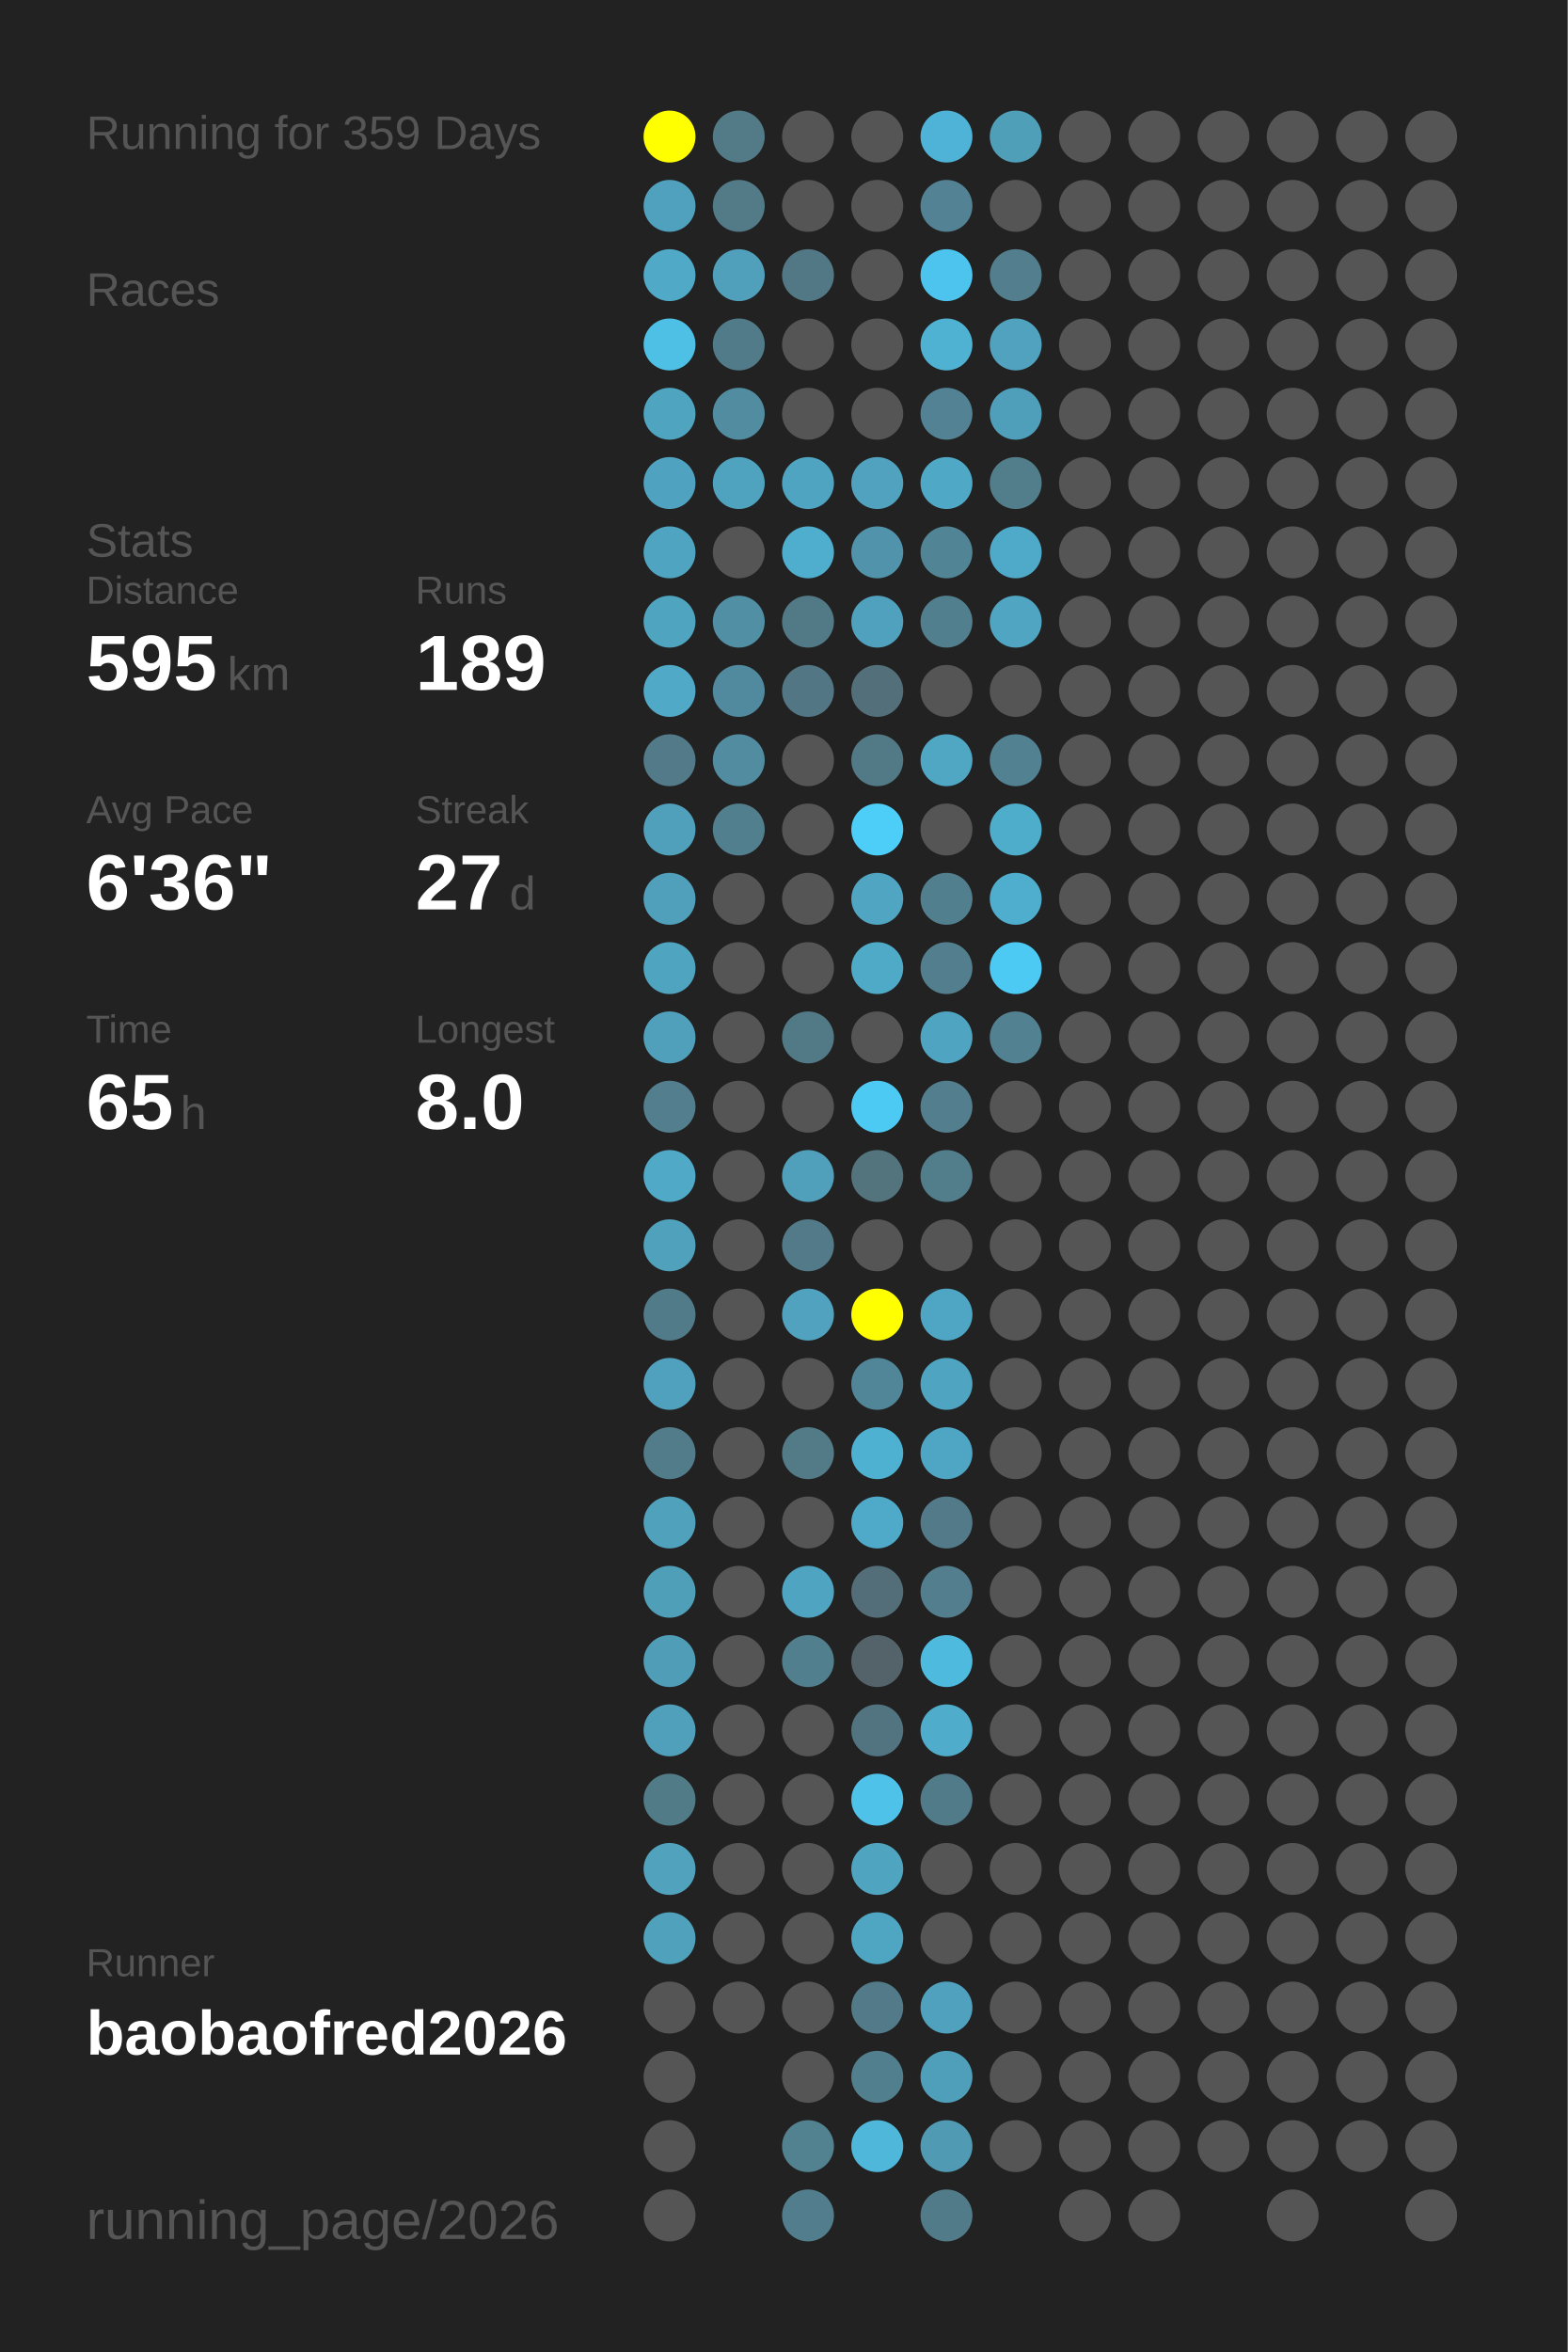
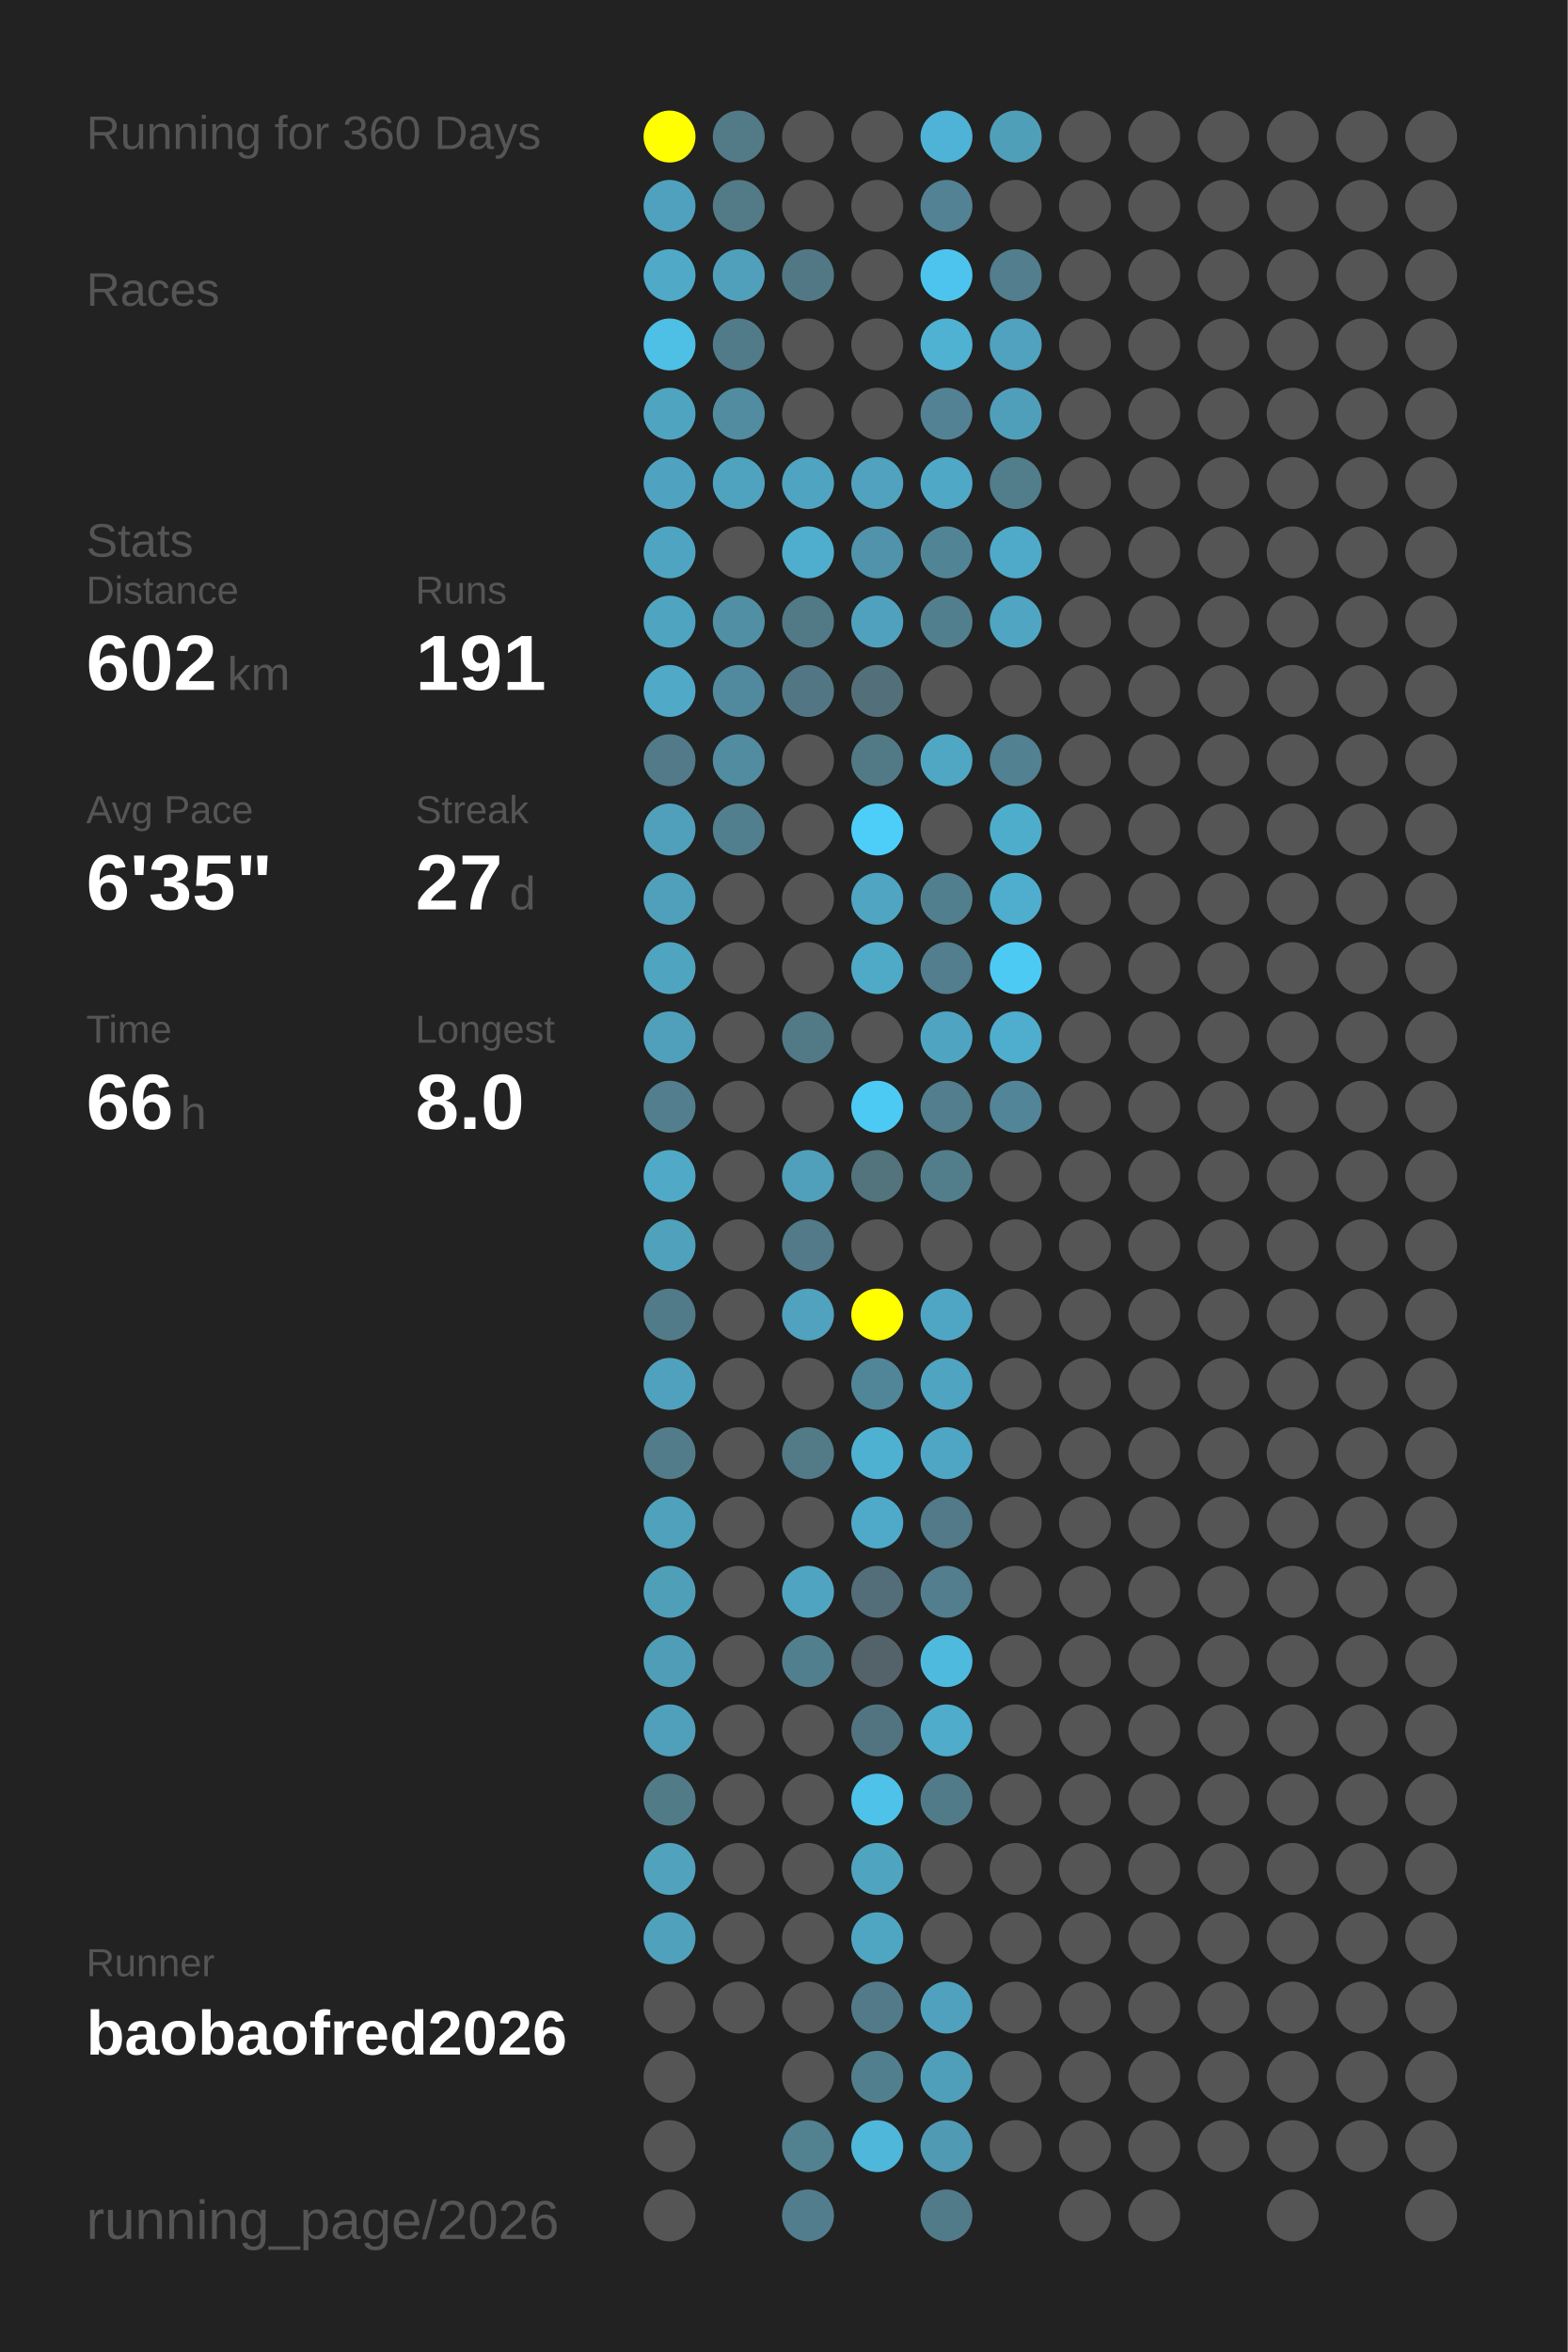
<svg xmlns="http://www.w3.org/2000/svg" baseProfile="full" height="300mm" version="1.1" viewBox="0,0,200,300" width="200mm">
  <defs />
  <rect fill="#222222" height="300" width="200" x="0" y="0" />
-   <text fill="#555555" style="font-size:6px; font-family:Arial;" x="11" y="19">Running for 359 Days</text>
+   <text fill="#555555" style="font-size:6px; font-family:Arial;" x="11" y="19">Running for 360 Days</text>
  <text fill="#555555" style="font-size:6px; font-family:Arial;" x="11" y="39">Races</text>
  <text fill="#555555" style="font-size:6px; font-family:Arial;" x="11" y="71">Stats</text>
  <text fill="#555555" style="font-size:5px; font-family:Arial;" x="11" y="77">Distance</text>
-   <text fill="#FFFFFF" style="font-size:10px; font-family:Arial; font-weight:bold;" x="11" y="88">595</text>
+   <text fill="#FFFFFF" style="font-size:10px; font-family:Arial; font-weight:bold;" x="11" y="88">602</text>
  <text fill="#555555" style="font-size:6px; font-family:Arial;" x="29" y="88">km</text>
  <text fill="#555555" style="font-size:5px; font-family:Arial;" x="53" y="77">Runs</text>
-   <text fill="#FFFFFF" style="font-size:10px; font-family:Arial; font-weight:bold;" x="53" y="88">189</text>
+   <text fill="#FFFFFF" style="font-size:10px; font-family:Arial; font-weight:bold;" x="53" y="88">191</text>
  <text fill="#555555" style="font-size:5px; font-family:Arial;" x="11" y="105">Avg Pace</text>
-   <text fill="#FFFFFF" style="font-size:10px; font-family:Arial; font-weight:bold;" x="11" y="116">6'36"</text>
+   <text fill="#FFFFFF" style="font-size:10px; font-family:Arial; font-weight:bold;" x="11" y="116">6'35"</text>
  <text fill="#555555" style="font-size:5px; font-family:Arial;" x="53" y="105">Streak</text>
  <text fill="#FFFFFF" style="font-size:10px; font-family:Arial; font-weight:bold;" x="53" y="116">27</text>
  <text fill="#555555" style="font-size:6px; font-family:Arial;" x="65" y="116">d</text>
  <text fill="#555555" style="font-size:5px; font-family:Arial;" x="11" y="133">Time</text>
-   <text fill="#FFFFFF" style="font-size:10px; font-family:Arial; font-weight:bold;" x="11" y="144">65</text>
+   <text fill="#FFFFFF" style="font-size:10px; font-family:Arial; font-weight:bold;" x="11" y="144">66</text>
  <text fill="#555555" style="font-size:6px; font-family:Arial;" x="23" y="144">h</text>
  <text fill="#555555" style="font-size:5px; font-family:Arial;" x="53" y="133">Longest</text>
  <text fill="#FFFFFF" style="font-size:10px; font-family:Arial; font-weight:bold;" x="53" y="144">8.0</text>
  <text fill="#555555" style="font-size:5px; font-family:Arial;" x="11" y="252.065">Runner</text>
  <text fill="#FFFFFF" style="font-size:8px; font-family:Arial; font-weight:bold;" x="11" y="262.065">baobaofred2026</text>
  <text fill="#555555" style="font-size:7px; font-family:Arial;" x="11" y="285.581">running_page/2026</text>
  <circle cx="85.417" cy="17.419" fill="#FFFF00" r="3.312" />
  <circle cx="85.417" cy="26.258" fill="#50a1bd" r="3.312" />
  <circle cx="85.417" cy="35.097" fill="#4fa9c7" r="3.312" />
  <circle cx="85.417" cy="43.935" fill="#4ebfe5" r="3.312" />
  <circle cx="85.417" cy="52.774" fill="#4fa4c0" r="3.312" />
  <circle cx="85.417" cy="61.613" fill="#4fa3c0" r="3.312" />
  <circle cx="85.417" cy="70.452" fill="#4fa5c1" r="3.312" />
  <circle cx="85.417" cy="79.29" fill="#4fa4c0" r="3.312" />
  <circle cx="85.417" cy="88.129" fill="#4fa9c7" r="3.312" />
  <circle cx="85.417" cy="96.968" fill="#527a88" r="3.312" />
  <circle cx="85.417" cy="105.806" fill="#50a0bb" r="3.312" />
  <circle cx="85.417" cy="114.645" fill="#50a0bb" r="3.312" />
  <circle cx="85.417" cy="123.484" fill="#4fa4c0" r="3.312" />
  <circle cx="85.417" cy="132.323" fill="#50a0bc" r="3.312" />
  <circle cx="85.417" cy="141.161" fill="#527e8d" r="3.312" />
  <circle cx="85.417" cy="150" fill="#4fa9c7" r="3.312" />
  <circle cx="85.417" cy="158.839" fill="#50a1bc" r="3.312" />
  <circle cx="85.417" cy="167.677" fill="#527b89" r="3.312" />
  <circle cx="85.417" cy="176.516" fill="#50a1bd" r="3.312" />
  <circle cx="85.417" cy="185.355" fill="#527c8a" r="3.312" />
  <circle cx="85.417" cy="194.194" fill="#50a1bc" r="3.312" />
  <circle cx="85.417" cy="203.032" fill="#509fb9" r="3.312" />
  <circle cx="85.417" cy="211.871" fill="#509db7" r="3.312" />
  <circle cx="85.417" cy="220.71" fill="#50a0bb" r="3.312" />
  <circle cx="85.417" cy="229.548" fill="#527b88" r="3.312" />
  <circle cx="85.417" cy="238.387" fill="#50a2bd" r="3.312" />
  <circle cx="85.417" cy="247.226" fill="#50a1bc" r="3.312" />
  <circle cx="85.417" cy="256.065" fill="#555555" r="3.312" />
  <circle cx="85.417" cy="264.903" fill="#555555" r="3.312" />
  <circle cx="85.417" cy="273.742" fill="#555555" r="3.312" />
  <circle cx="85.417" cy="282.581" fill="#555555" r="3.312" />
  <circle cx="94.25" cy="17.419" fill="#527a87" r="3.312" />
  <circle cx="94.25" cy="26.258" fill="#527a87" r="3.312" />
  <circle cx="94.25" cy="35.097" fill="#50a0bc" r="3.312" />
  <circle cx="94.25" cy="43.935" fill="#527b89" r="3.312" />
  <circle cx="94.25" cy="52.774" fill="#518ca0" r="3.312" />
  <circle cx="94.25" cy="61.613" fill="#4fa3bf" r="3.312" />
  <circle cx="94.25" cy="70.452" fill="#555555" r="3.312" />
  <circle cx="94.25" cy="79.29" fill="#518fa4" r="3.312" />
  <circle cx="94.25" cy="88.129" fill="#518a9e" r="3.312" />
  <circle cx="94.25" cy="96.968" fill="#518ca0" r="3.312" />
  <circle cx="94.25" cy="105.806" fill="#527f8e" r="3.312" />
  <circle cx="94.25" cy="114.645" fill="#555555" r="3.312" />
  <circle cx="94.25" cy="123.484" fill="#555555" r="3.312" />
  <circle cx="94.25" cy="132.323" fill="#555555" r="3.312" />
  <circle cx="94.25" cy="141.161" fill="#555555" r="3.312" />
  <circle cx="94.25" cy="150" fill="#555555" r="3.312" />
  <circle cx="94.25" cy="158.839" fill="#555555" r="3.312" />
  <circle cx="94.25" cy="167.677" fill="#555555" r="3.312" />
  <circle cx="94.25" cy="176.516" fill="#555555" r="3.312" />
  <circle cx="94.25" cy="185.355" fill="#555555" r="3.312" />
  <circle cx="94.25" cy="194.194" fill="#555555" r="3.312" />
  <circle cx="94.25" cy="203.032" fill="#555555" r="3.312" />
  <circle cx="94.25" cy="211.871" fill="#555555" r="3.312" />
  <circle cx="94.25" cy="220.71" fill="#555555" r="3.312" />
  <circle cx="94.25" cy="229.548" fill="#555555" r="3.312" />
  <circle cx="94.25" cy="238.387" fill="#555555" r="3.312" />
  <circle cx="94.25" cy="247.226" fill="#555555" r="3.312" />
  <circle cx="94.25" cy="256.065" fill="#555555" r="3.312" />
  <circle cx="103.083" cy="17.419" fill="#555555" r="3.312" />
  <circle cx="103.083" cy="26.258" fill="#555555" r="3.312" />
  <circle cx="103.083" cy="35.097" fill="#527885" r="3.312" />
  <circle cx="103.083" cy="43.935" fill="#555555" r="3.312" />
  <circle cx="103.083" cy="52.774" fill="#555555" r="3.312" />
  <circle cx="103.083" cy="61.613" fill="#4fa4c1" r="3.312" />
  <circle cx="103.083" cy="70.452" fill="#4faece" r="3.312" />
  <circle cx="103.083" cy="79.29" fill="#527986" r="3.312" />
  <circle cx="103.083" cy="88.129" fill="#527683" r="3.312" />
  <circle cx="103.083" cy="96.968" fill="#555555" r="3.312" />
  <circle cx="103.083" cy="105.806" fill="#555555" r="3.312" />
  <circle cx="103.083" cy="114.645" fill="#555555" r="3.312" />
  <circle cx="103.083" cy="123.484" fill="#555555" r="3.312" />
  <circle cx="103.083" cy="132.323" fill="#527986" r="3.312" />
  <circle cx="103.083" cy="141.161" fill="#555555" r="3.312" />
  <circle cx="103.083" cy="150" fill="#50a0bb" r="3.312" />
  <circle cx="103.083" cy="158.839" fill="#527a88" r="3.312" />
  <circle cx="103.083" cy="167.677" fill="#50a2be" r="3.312" />
  <circle cx="103.083" cy="176.516" fill="#555555" r="3.312" />
  <circle cx="103.083" cy="185.355" fill="#527a87" r="3.312" />
  <circle cx="103.083" cy="194.194" fill="#555555" r="3.312" />
  <circle cx="103.083" cy="203.032" fill="#4fa5c1" r="3.312" />
  <circle cx="103.083" cy="211.871" fill="#527f8e" r="3.312" />
  <circle cx="103.083" cy="220.71" fill="#555555" r="3.312" />
  <circle cx="103.083" cy="229.548" fill="#555555" r="3.312" />
  <circle cx="103.083" cy="238.387" fill="#555555" r="3.312" />
  <circle cx="103.083" cy="247.226" fill="#555555" r="3.312" />
  <circle cx="103.083" cy="256.065" fill="#555555" r="3.312" />
  <circle cx="103.083" cy="264.903" fill="#555555" r="3.312" />
  <circle cx="103.083" cy="273.742" fill="#528190" r="3.312" />
  <circle cx="103.083" cy="282.581" fill="#527d8c" r="3.312" />
  <circle cx="111.917" cy="17.419" fill="#555555" r="3.312" />
  <circle cx="111.917" cy="26.258" fill="#555555" r="3.312" />
  <circle cx="111.917" cy="35.097" fill="#555555" r="3.312" />
  <circle cx="111.917" cy="43.935" fill="#555555" r="3.312" />
  <circle cx="111.917" cy="52.774" fill="#555555" r="3.312" />
  <circle cx="111.917" cy="61.613" fill="#50a2be" r="3.312" />
  <circle cx="111.917" cy="70.452" fill="#5093aa" r="3.312" />
  <circle cx="111.917" cy="79.29" fill="#50a1bd" r="3.312" />
  <circle cx="111.917" cy="88.129" fill="#53707a" r="3.312" />
  <circle cx="111.917" cy="96.968" fill="#527986" r="3.312" />
  <circle cx="111.917" cy="105.806" fill="#4dcef9" r="3.312" />
  <circle cx="111.917" cy="114.645" fill="#4fa5c2" r="3.312" />
  <circle cx="111.917" cy="123.484" fill="#4faac8" r="3.312" />
  <circle cx="111.917" cy="132.323" fill="#555555" r="3.312" />
  <circle cx="111.917" cy="141.161" fill="#4dcaf4" r="3.312" />
  <circle cx="111.917" cy="150" fill="#53737d" r="3.312" />
  <circle cx="111.917" cy="158.839" fill="#555555" r="3.312" />
  <circle cx="111.917" cy="167.677" fill="#FFFF00" r="3.312" />
  <circle cx="111.917" cy="176.516" fill="#518698" r="3.312" />
  <circle cx="111.917" cy="185.355" fill="#4fb1d2" r="3.312" />
  <circle cx="111.917" cy="194.194" fill="#4faac9" r="3.312" />
  <circle cx="111.917" cy="203.032" fill="#536e78" r="3.312" />
  <circle cx="111.917" cy="211.871" fill="#546369" r="3.312" />
  <circle cx="111.917" cy="220.71" fill="#527480" r="3.312" />
  <circle cx="111.917" cy="229.548" fill="#4ec2e9" r="3.312" />
  <circle cx="111.917" cy="238.387" fill="#4fa4c0" r="3.312" />
  <circle cx="111.917" cy="247.226" fill="#4fa6c3" r="3.312" />
  <circle cx="111.917" cy="256.065" fill="#527a88" r="3.312" />
  <circle cx="111.917" cy="264.903" fill="#527f8e" r="3.312" />
  <circle cx="111.917" cy="273.742" fill="#4eb7da" r="3.312" />
  <circle cx="120.75" cy="17.419" fill="#4eb3d6" r="3.312" />
  <circle cx="120.75" cy="26.258" fill="#528293" r="3.312" />
  <circle cx="120.75" cy="35.097" fill="#4dc4ed" r="3.312" />
  <circle cx="120.75" cy="43.935" fill="#4fb2d3" r="3.312" />
  <circle cx="120.75" cy="52.774" fill="#528293" r="3.312" />
  <circle cx="120.75" cy="61.613" fill="#4fa8c5" r="3.312" />
  <circle cx="120.75" cy="70.452" fill="#518596" r="3.312" />
  <circle cx="120.75" cy="79.29" fill="#527f8e" r="3.312" />
  <circle cx="120.75" cy="88.129" fill="#555555" r="3.312" />
  <circle cx="120.75" cy="96.968" fill="#4fa7c4" r="3.312" />
  <circle cx="120.75" cy="105.806" fill="#555555" r="3.312" />
  <circle cx="120.75" cy="114.645" fill="#527f8e" r="3.312" />
  <circle cx="120.75" cy="123.484" fill="#527e8d" r="3.312" />
  <circle cx="120.75" cy="132.323" fill="#4fa5c1" r="3.312" />
  <circle cx="120.75" cy="141.161" fill="#527e8d" r="3.312" />
  <circle cx="120.75" cy="150" fill="#527e8c" r="3.312" />
  <circle cx="120.75" cy="158.839" fill="#555555" r="3.312" />
  <circle cx="120.75" cy="167.677" fill="#4fa6c4" r="3.312" />
  <circle cx="120.75" cy="176.516" fill="#4fa4c1" r="3.312" />
  <circle cx="120.75" cy="185.355" fill="#4fa6c4" r="3.312" />
  <circle cx="120.75" cy="194.194" fill="#527a88" r="3.312" />
  <circle cx="120.75" cy="203.032" fill="#527e8d" r="3.312" />
  <circle cx="120.75" cy="211.871" fill="#4ebade" r="3.312" />
  <circle cx="120.75" cy="220.71" fill="#4faccb" r="3.312" />
  <circle cx="120.75" cy="229.548" fill="#527b89" r="3.312" />
  <circle cx="120.75" cy="238.387" fill="#555555" r="3.312" />
  <circle cx="120.75" cy="247.226" fill="#555555" r="3.312" />
  <circle cx="120.75" cy="256.065" fill="#50a1bd" r="3.312" />
  <circle cx="120.75" cy="264.903" fill="#509fba" r="3.312" />
  <circle cx="120.75" cy="273.742" fill="#509ab3" r="3.312" />
  <circle cx="120.75" cy="282.581" fill="#527b89" r="3.312" />
  <circle cx="129.583" cy="17.419" fill="#509fb9" r="3.312" />
  <circle cx="129.583" cy="26.258" fill="#555555" r="3.312" />
  <circle cx="129.583" cy="35.097" fill="#527e8d" r="3.312" />
  <circle cx="129.583" cy="43.935" fill="#50a2be" r="3.312" />
  <circle cx="129.583" cy="52.774" fill="#509fba" r="3.312" />
  <circle cx="129.583" cy="61.613" fill="#527d8b" r="3.312" />
  <circle cx="129.583" cy="70.452" fill="#4faac9" r="3.312" />
  <circle cx="129.583" cy="79.29" fill="#4fa5c2" r="3.312" />
  <circle cx="129.583" cy="88.129" fill="#555555" r="3.312" />
  <circle cx="129.583" cy="96.968" fill="#528191" r="3.312" />
  <circle cx="129.583" cy="105.806" fill="#4fadcc" r="3.312" />
  <circle cx="129.583" cy="114.645" fill="#4fadcd" r="3.312" />
  <circle cx="129.583" cy="123.484" fill="#4dcaf4" r="3.312" />
-   <circle cx="129.583" cy="132.323" fill="#528191" r="3.312" />
-   <circle cx="129.583" cy="141.161" fill="#555555" r="3.312" />
+   <circle cx="129.583" cy="132.323" fill="#4fadcd" r="3.312" />
+   <circle cx="129.583" cy="141.161" fill="#518597" r="3.312" />
  <circle cx="129.583" cy="150" fill="#555555" r="3.312" />
  <circle cx="129.583" cy="158.839" fill="#555555" r="3.312" />
  <circle cx="129.583" cy="167.677" fill="#555555" r="3.312" />
  <circle cx="129.583" cy="176.516" fill="#555555" r="3.312" />
  <circle cx="129.583" cy="185.355" fill="#555555" r="3.312" />
  <circle cx="129.583" cy="194.194" fill="#555555" r="3.312" />
  <circle cx="129.583" cy="203.032" fill="#555555" r="3.312" />
  <circle cx="129.583" cy="211.871" fill="#555555" r="3.312" />
  <circle cx="129.583" cy="220.71" fill="#555555" r="3.312" />
  <circle cx="129.583" cy="229.548" fill="#555555" r="3.312" />
  <circle cx="129.583" cy="238.387" fill="#555555" r="3.312" />
  <circle cx="129.583" cy="247.226" fill="#555555" r="3.312" />
  <circle cx="129.583" cy="256.065" fill="#555555" r="3.312" />
  <circle cx="129.583" cy="264.903" fill="#555555" r="3.312" />
  <circle cx="129.583" cy="273.742" fill="#555555" r="3.312" />
  <circle cx="138.417" cy="17.419" fill="#555555" r="3.312" />
  <circle cx="138.417" cy="26.258" fill="#555555" r="3.312" />
  <circle cx="138.417" cy="35.097" fill="#555555" r="3.312" />
  <circle cx="138.417" cy="43.935" fill="#555555" r="3.312" />
  <circle cx="138.417" cy="52.774" fill="#555555" r="3.312" />
  <circle cx="138.417" cy="61.613" fill="#555555" r="3.312" />
  <circle cx="138.417" cy="70.452" fill="#555555" r="3.312" />
  <circle cx="138.417" cy="79.29" fill="#555555" r="3.312" />
  <circle cx="138.417" cy="88.129" fill="#555555" r="3.312" />
  <circle cx="138.417" cy="96.968" fill="#555555" r="3.312" />
  <circle cx="138.417" cy="105.806" fill="#555555" r="3.312" />
  <circle cx="138.417" cy="114.645" fill="#555555" r="3.312" />
  <circle cx="138.417" cy="123.484" fill="#555555" r="3.312" />
  <circle cx="138.417" cy="132.323" fill="#555555" r="3.312" />
  <circle cx="138.417" cy="141.161" fill="#555555" r="3.312" />
  <circle cx="138.417" cy="150" fill="#555555" r="3.312" />
  <circle cx="138.417" cy="158.839" fill="#555555" r="3.312" />
  <circle cx="138.417" cy="167.677" fill="#555555" r="3.312" />
  <circle cx="138.417" cy="176.516" fill="#555555" r="3.312" />
  <circle cx="138.417" cy="185.355" fill="#555555" r="3.312" />
  <circle cx="138.417" cy="194.194" fill="#555555" r="3.312" />
  <circle cx="138.417" cy="203.032" fill="#555555" r="3.312" />
  <circle cx="138.417" cy="211.871" fill="#555555" r="3.312" />
  <circle cx="138.417" cy="220.71" fill="#555555" r="3.312" />
  <circle cx="138.417" cy="229.548" fill="#555555" r="3.312" />
  <circle cx="138.417" cy="238.387" fill="#555555" r="3.312" />
  <circle cx="138.417" cy="247.226" fill="#555555" r="3.312" />
  <circle cx="138.417" cy="256.065" fill="#555555" r="3.312" />
  <circle cx="138.417" cy="264.903" fill="#555555" r="3.312" />
  <circle cx="138.417" cy="273.742" fill="#555555" r="3.312" />
  <circle cx="138.417" cy="282.581" fill="#555555" r="3.312" />
  <circle cx="147.25" cy="17.419" fill="#555555" r="3.312" />
  <circle cx="147.25" cy="26.258" fill="#555555" r="3.312" />
  <circle cx="147.25" cy="35.097" fill="#555555" r="3.312" />
  <circle cx="147.25" cy="43.935" fill="#555555" r="3.312" />
  <circle cx="147.25" cy="52.774" fill="#555555" r="3.312" />
  <circle cx="147.25" cy="61.613" fill="#555555" r="3.312" />
  <circle cx="147.25" cy="70.452" fill="#555555" r="3.312" />
  <circle cx="147.25" cy="79.29" fill="#555555" r="3.312" />
  <circle cx="147.25" cy="88.129" fill="#555555" r="3.312" />
  <circle cx="147.25" cy="96.968" fill="#555555" r="3.312" />
  <circle cx="147.25" cy="105.806" fill="#555555" r="3.312" />
  <circle cx="147.25" cy="114.645" fill="#555555" r="3.312" />
  <circle cx="147.25" cy="123.484" fill="#555555" r="3.312" />
  <circle cx="147.25" cy="132.323" fill="#555555" r="3.312" />
  <circle cx="147.25" cy="141.161" fill="#555555" r="3.312" />
  <circle cx="147.25" cy="150" fill="#555555" r="3.312" />
  <circle cx="147.25" cy="158.839" fill="#555555" r="3.312" />
  <circle cx="147.25" cy="167.677" fill="#555555" r="3.312" />
  <circle cx="147.25" cy="176.516" fill="#555555" r="3.312" />
  <circle cx="147.25" cy="185.355" fill="#555555" r="3.312" />
  <circle cx="147.25" cy="194.194" fill="#555555" r="3.312" />
  <circle cx="147.25" cy="203.032" fill="#555555" r="3.312" />
  <circle cx="147.25" cy="211.871" fill="#555555" r="3.312" />
  <circle cx="147.25" cy="220.71" fill="#555555" r="3.312" />
  <circle cx="147.25" cy="229.548" fill="#555555" r="3.312" />
  <circle cx="147.25" cy="238.387" fill="#555555" r="3.312" />
  <circle cx="147.25" cy="247.226" fill="#555555" r="3.312" />
  <circle cx="147.25" cy="256.065" fill="#555555" r="3.312" />
  <circle cx="147.25" cy="264.903" fill="#555555" r="3.312" />
  <circle cx="147.25" cy="273.742" fill="#555555" r="3.312" />
  <circle cx="147.25" cy="282.581" fill="#555555" r="3.312" />
  <circle cx="156.083" cy="17.419" fill="#555555" r="3.312" />
  <circle cx="156.083" cy="26.258" fill="#555555" r="3.312" />
  <circle cx="156.083" cy="35.097" fill="#555555" r="3.312" />
  <circle cx="156.083" cy="43.935" fill="#555555" r="3.312" />
  <circle cx="156.083" cy="52.774" fill="#555555" r="3.312" />
  <circle cx="156.083" cy="61.613" fill="#555555" r="3.312" />
  <circle cx="156.083" cy="70.452" fill="#555555" r="3.312" />
  <circle cx="156.083" cy="79.29" fill="#555555" r="3.312" />
  <circle cx="156.083" cy="88.129" fill="#555555" r="3.312" />
  <circle cx="156.083" cy="96.968" fill="#555555" r="3.312" />
  <circle cx="156.083" cy="105.806" fill="#555555" r="3.312" />
  <circle cx="156.083" cy="114.645" fill="#555555" r="3.312" />
  <circle cx="156.083" cy="123.484" fill="#555555" r="3.312" />
  <circle cx="156.083" cy="132.323" fill="#555555" r="3.312" />
  <circle cx="156.083" cy="141.161" fill="#555555" r="3.312" />
  <circle cx="156.083" cy="150" fill="#555555" r="3.312" />
  <circle cx="156.083" cy="158.839" fill="#555555" r="3.312" />
  <circle cx="156.083" cy="167.677" fill="#555555" r="3.312" />
  <circle cx="156.083" cy="176.516" fill="#555555" r="3.312" />
  <circle cx="156.083" cy="185.355" fill="#555555" r="3.312" />
  <circle cx="156.083" cy="194.194" fill="#555555" r="3.312" />
  <circle cx="156.083" cy="203.032" fill="#555555" r="3.312" />
  <circle cx="156.083" cy="211.871" fill="#555555" r="3.312" />
  <circle cx="156.083" cy="220.71" fill="#555555" r="3.312" />
  <circle cx="156.083" cy="229.548" fill="#555555" r="3.312" />
  <circle cx="156.083" cy="238.387" fill="#555555" r="3.312" />
  <circle cx="156.083" cy="247.226" fill="#555555" r="3.312" />
  <circle cx="156.083" cy="256.065" fill="#555555" r="3.312" />
  <circle cx="156.083" cy="264.903" fill="#555555" r="3.312" />
  <circle cx="156.083" cy="273.742" fill="#555555" r="3.312" />
  <circle cx="164.917" cy="17.419" fill="#555555" r="3.312" />
  <circle cx="164.917" cy="26.258" fill="#555555" r="3.312" />
  <circle cx="164.917" cy="35.097" fill="#555555" r="3.312" />
  <circle cx="164.917" cy="43.935" fill="#555555" r="3.312" />
  <circle cx="164.917" cy="52.774" fill="#555555" r="3.312" />
  <circle cx="164.917" cy="61.613" fill="#555555" r="3.312" />
  <circle cx="164.917" cy="70.452" fill="#555555" r="3.312" />
  <circle cx="164.917" cy="79.29" fill="#555555" r="3.312" />
  <circle cx="164.917" cy="88.129" fill="#555555" r="3.312" />
  <circle cx="164.917" cy="96.968" fill="#555555" r="3.312" />
  <circle cx="164.917" cy="105.806" fill="#555555" r="3.312" />
  <circle cx="164.917" cy="114.645" fill="#555555" r="3.312" />
  <circle cx="164.917" cy="123.484" fill="#555555" r="3.312" />
  <circle cx="164.917" cy="132.323" fill="#555555" r="3.312" />
  <circle cx="164.917" cy="141.161" fill="#555555" r="3.312" />
  <circle cx="164.917" cy="150" fill="#555555" r="3.312" />
  <circle cx="164.917" cy="158.839" fill="#555555" r="3.312" />
  <circle cx="164.917" cy="167.677" fill="#555555" r="3.312" />
  <circle cx="164.917" cy="176.516" fill="#555555" r="3.312" />
  <circle cx="164.917" cy="185.355" fill="#555555" r="3.312" />
  <circle cx="164.917" cy="194.194" fill="#555555" r="3.312" />
  <circle cx="164.917" cy="203.032" fill="#555555" r="3.312" />
  <circle cx="164.917" cy="211.871" fill="#555555" r="3.312" />
  <circle cx="164.917" cy="220.71" fill="#555555" r="3.312" />
  <circle cx="164.917" cy="229.548" fill="#555555" r="3.312" />
  <circle cx="164.917" cy="238.387" fill="#555555" r="3.312" />
  <circle cx="164.917" cy="247.226" fill="#555555" r="3.312" />
  <circle cx="164.917" cy="256.065" fill="#555555" r="3.312" />
  <circle cx="164.917" cy="264.903" fill="#555555" r="3.312" />
  <circle cx="164.917" cy="273.742" fill="#555555" r="3.312" />
  <circle cx="164.917" cy="282.581" fill="#555555" r="3.312" />
  <circle cx="173.75" cy="17.419" fill="#555555" r="3.312" />
  <circle cx="173.75" cy="26.258" fill="#555555" r="3.312" />
  <circle cx="173.75" cy="35.097" fill="#555555" r="3.312" />
  <circle cx="173.75" cy="43.935" fill="#555555" r="3.312" />
  <circle cx="173.75" cy="52.774" fill="#555555" r="3.312" />
  <circle cx="173.75" cy="61.613" fill="#555555" r="3.312" />
  <circle cx="173.75" cy="70.452" fill="#555555" r="3.312" />
  <circle cx="173.75" cy="79.29" fill="#555555" r="3.312" />
  <circle cx="173.75" cy="88.129" fill="#555555" r="3.312" />
  <circle cx="173.75" cy="96.968" fill="#555555" r="3.312" />
  <circle cx="173.75" cy="105.806" fill="#555555" r="3.312" />
  <circle cx="173.75" cy="114.645" fill="#555555" r="3.312" />
  <circle cx="173.75" cy="123.484" fill="#555555" r="3.312" />
  <circle cx="173.75" cy="132.323" fill="#555555" r="3.312" />
  <circle cx="173.75" cy="141.161" fill="#555555" r="3.312" />
  <circle cx="173.75" cy="150" fill="#555555" r="3.312" />
  <circle cx="173.75" cy="158.839" fill="#555555" r="3.312" />
  <circle cx="173.75" cy="167.677" fill="#555555" r="3.312" />
  <circle cx="173.75" cy="176.516" fill="#555555" r="3.312" />
  <circle cx="173.75" cy="185.355" fill="#555555" r="3.312" />
  <circle cx="173.75" cy="194.194" fill="#555555" r="3.312" />
  <circle cx="173.75" cy="203.032" fill="#555555" r="3.312" />
  <circle cx="173.75" cy="211.871" fill="#555555" r="3.312" />
  <circle cx="173.75" cy="220.71" fill="#555555" r="3.312" />
  <circle cx="173.75" cy="229.548" fill="#555555" r="3.312" />
  <circle cx="173.75" cy="238.387" fill="#555555" r="3.312" />
  <circle cx="173.75" cy="247.226" fill="#555555" r="3.312" />
  <circle cx="173.75" cy="256.065" fill="#555555" r="3.312" />
  <circle cx="173.75" cy="264.903" fill="#555555" r="3.312" />
  <circle cx="173.75" cy="273.742" fill="#555555" r="3.312" />
  <circle cx="182.583" cy="17.419" fill="#555555" r="3.312" />
  <circle cx="182.583" cy="26.258" fill="#555555" r="3.312" />
  <circle cx="182.583" cy="35.097" fill="#555555" r="3.312" />
  <circle cx="182.583" cy="43.935" fill="#555555" r="3.312" />
  <circle cx="182.583" cy="52.774" fill="#555555" r="3.312" />
  <circle cx="182.583" cy="61.613" fill="#555555" r="3.312" />
  <circle cx="182.583" cy="70.452" fill="#555555" r="3.312" />
  <circle cx="182.583" cy="79.29" fill="#555555" r="3.312" />
  <circle cx="182.583" cy="88.129" fill="#555555" r="3.312" />
  <circle cx="182.583" cy="96.968" fill="#555555" r="3.312" />
  <circle cx="182.583" cy="105.806" fill="#555555" r="3.312" />
  <circle cx="182.583" cy="114.645" fill="#555555" r="3.312" />
  <circle cx="182.583" cy="123.484" fill="#555555" r="3.312" />
  <circle cx="182.583" cy="132.323" fill="#555555" r="3.312" />
  <circle cx="182.583" cy="141.161" fill="#555555" r="3.312" />
  <circle cx="182.583" cy="150" fill="#555555" r="3.312" />
  <circle cx="182.583" cy="158.839" fill="#555555" r="3.312" />
  <circle cx="182.583" cy="167.677" fill="#555555" r="3.312" />
  <circle cx="182.583" cy="176.516" fill="#555555" r="3.312" />
  <circle cx="182.583" cy="185.355" fill="#555555" r="3.312" />
  <circle cx="182.583" cy="194.194" fill="#555555" r="3.312" />
  <circle cx="182.583" cy="203.032" fill="#555555" r="3.312" />
  <circle cx="182.583" cy="211.871" fill="#555555" r="3.312" />
  <circle cx="182.583" cy="220.71" fill="#555555" r="3.312" />
  <circle cx="182.583" cy="229.548" fill="#555555" r="3.312" />
  <circle cx="182.583" cy="238.387" fill="#555555" r="3.312" />
  <circle cx="182.583" cy="247.226" fill="#555555" r="3.312" />
  <circle cx="182.583" cy="256.065" fill="#555555" r="3.312" />
  <circle cx="182.583" cy="264.903" fill="#555555" r="3.312" />
  <circle cx="182.583" cy="273.742" fill="#555555" r="3.312" />
  <circle cx="182.583" cy="282.581" fill="#555555" r="3.312" />
</svg>
